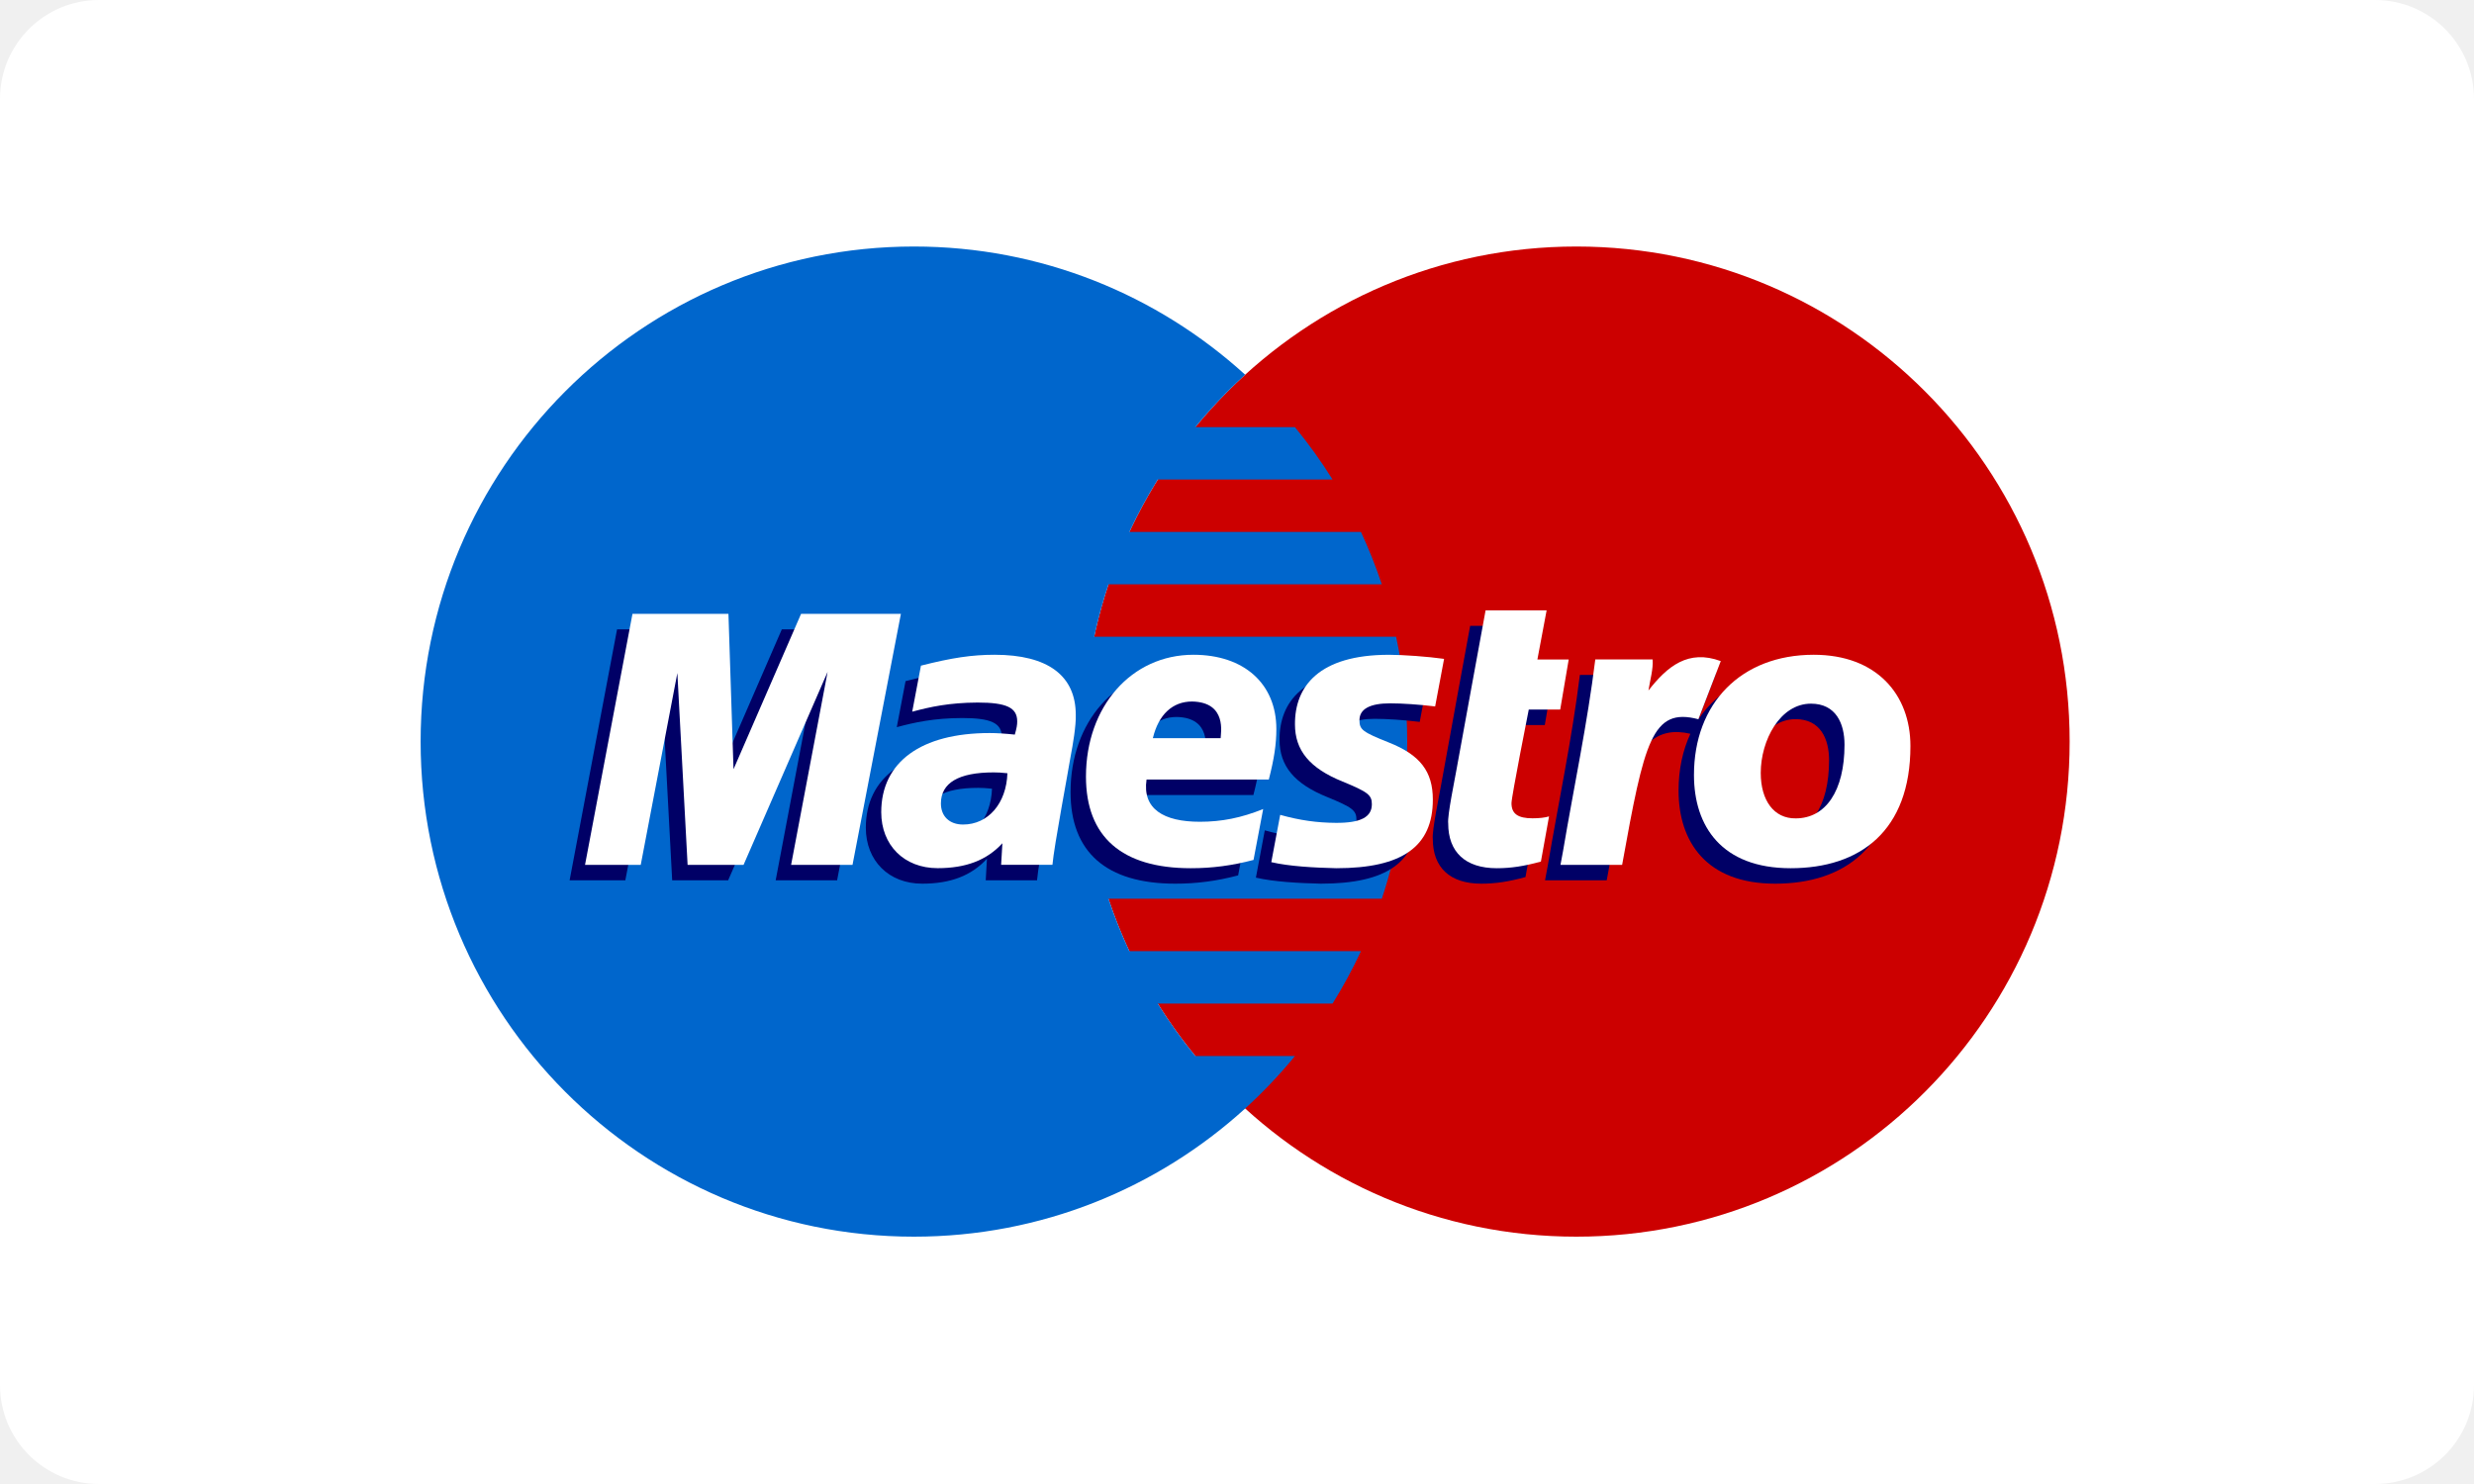
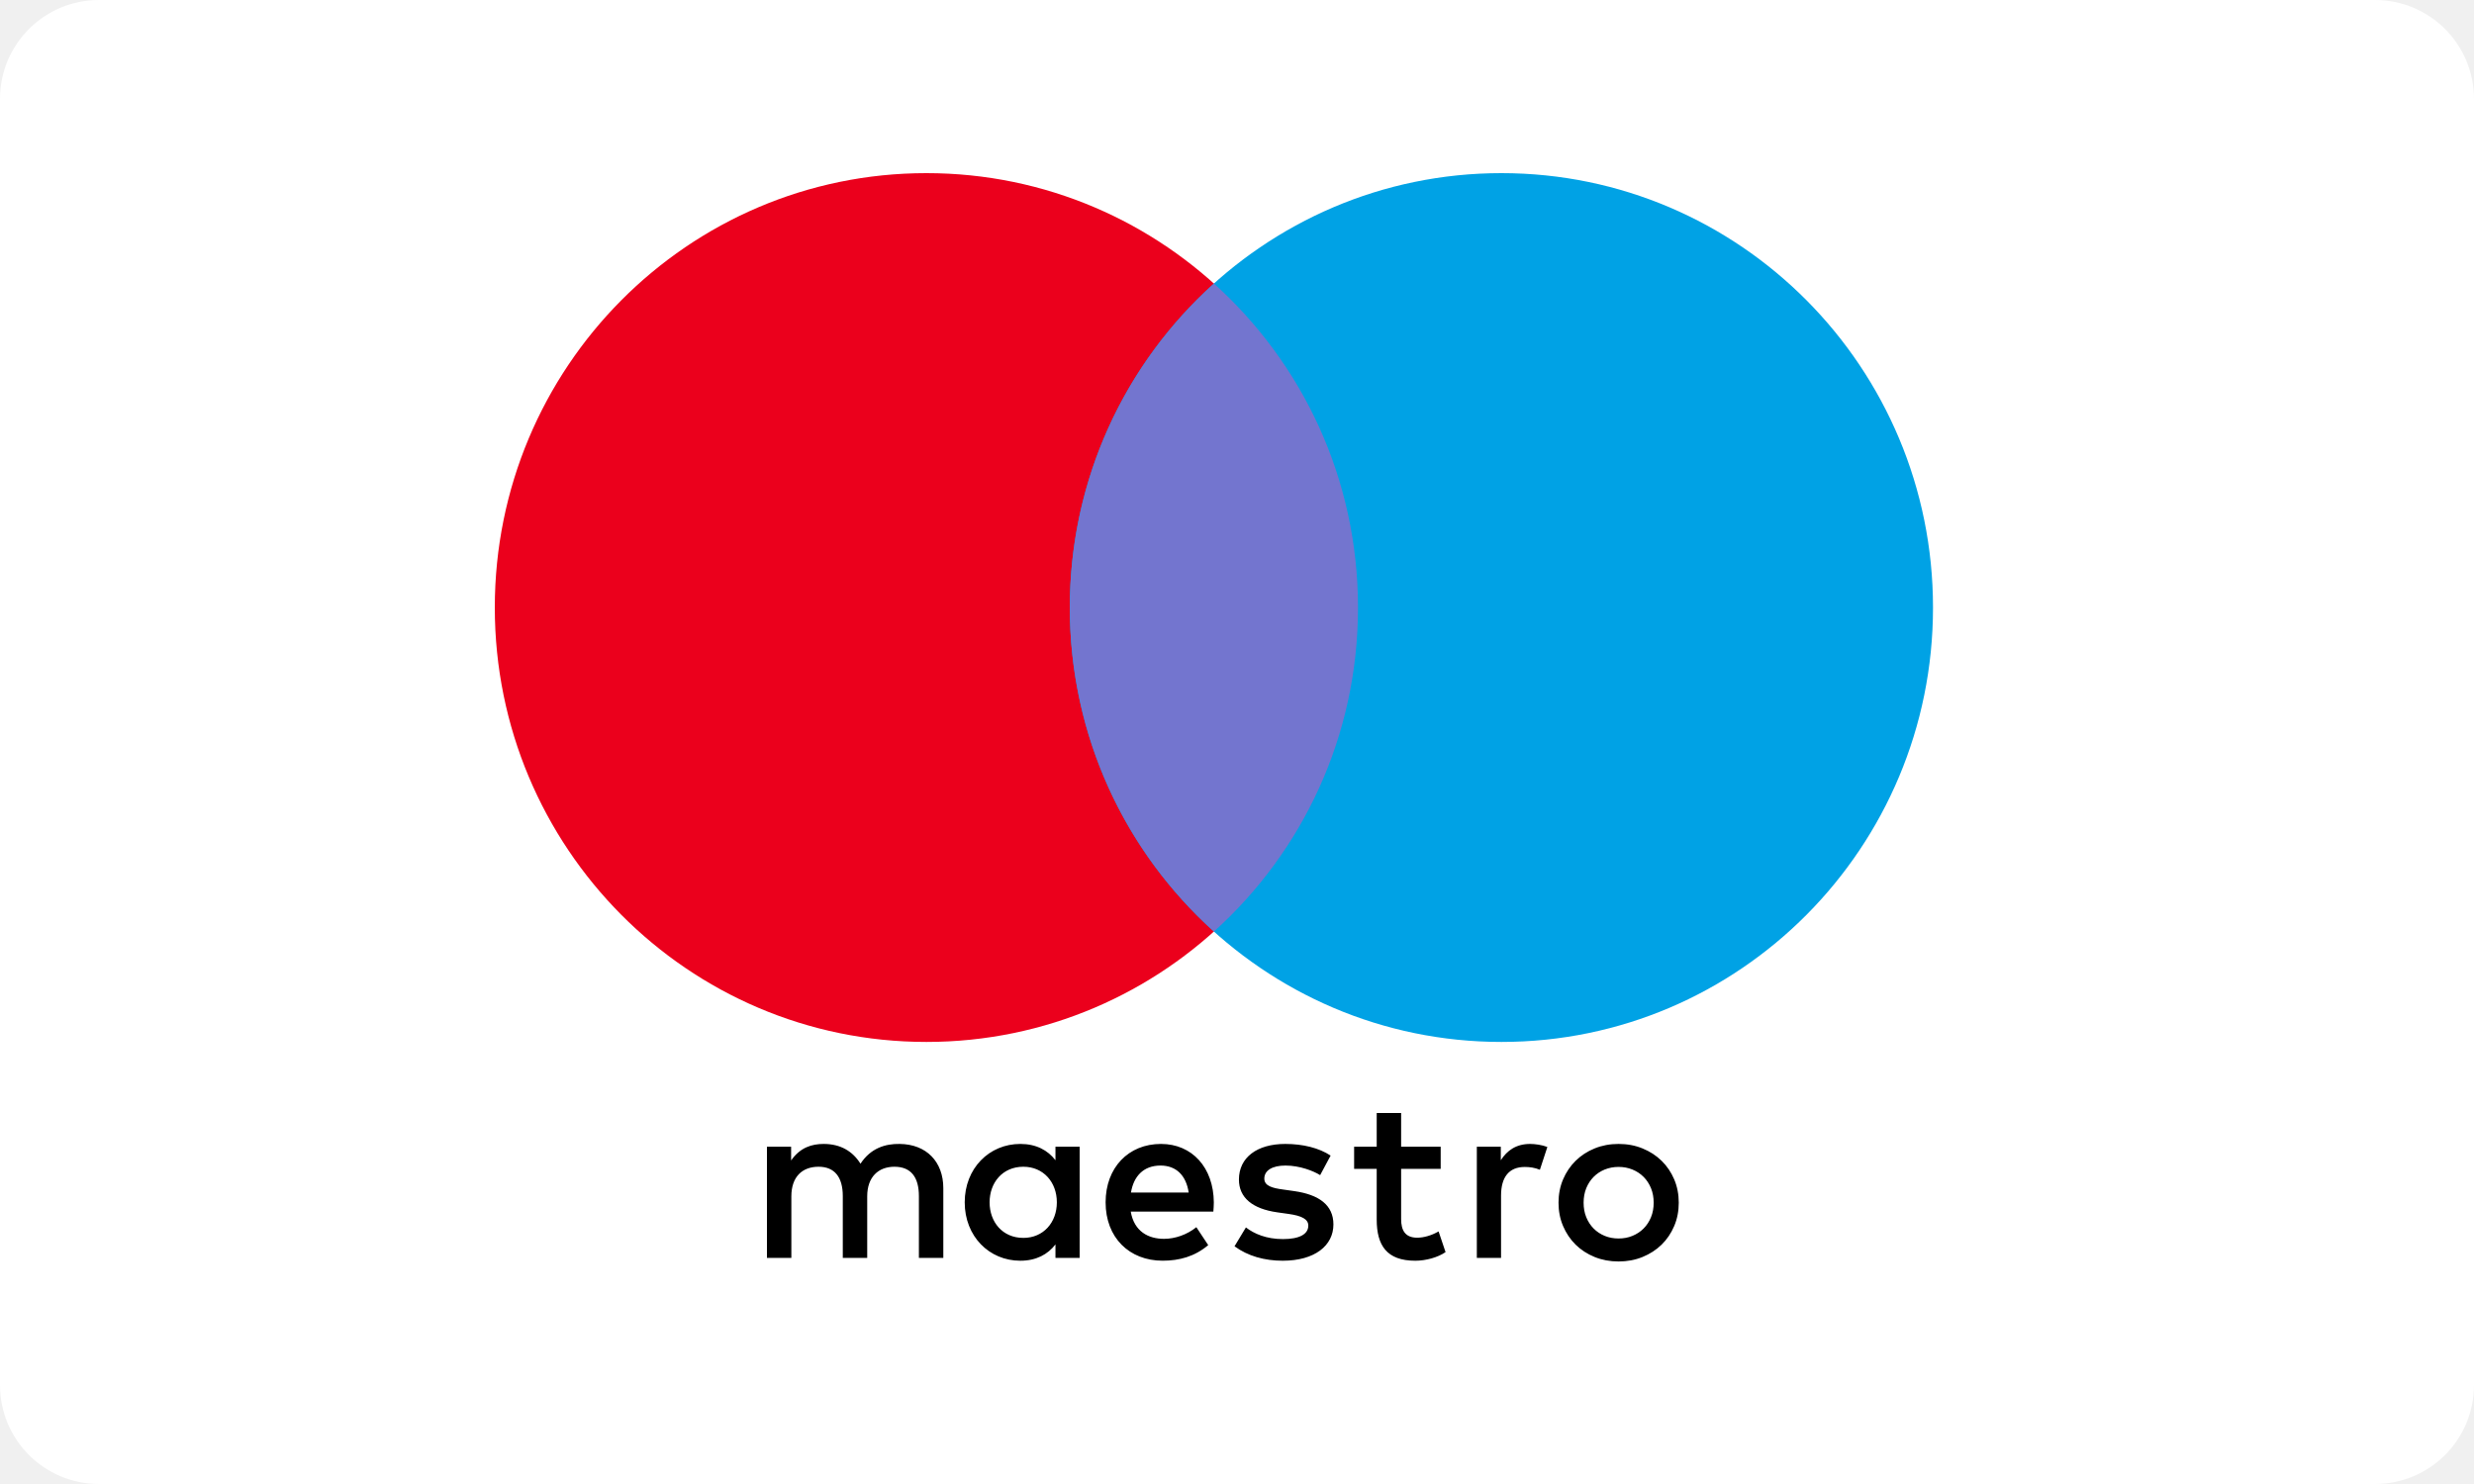
<svg xmlns="http://www.w3.org/2000/svg" width="100px" height="60px" viewBox="0 0 100 60" version="1.1">
  <defs />
  <g id="Icons:-Credit-card" stroke="none" stroke-width="1" fill="none" fill-rule="evenodd">
    <g id="Maestro-card-light">
      <g id="Credit-Card/Maestro/Maestro-card-light">
-         <rect id="Rectangle" fill="#FFFFFF" x="0" y="0" width="100" height="60" rx="4" />
-         <path d="M83.656,29.984 C83.656,41.039 74.731,50 63.717,50 C52.706,50 43.779,41.039 43.779,29.984 C43.779,18.928 52.706,9.967 63.717,9.967 C74.731,9.967 83.656,18.928 83.656,29.984" id="Fill-356" fill="#CC0000" />
-         <path d="M48.315,42.695 C47.764,42.025 47.257,41.316 46.796,40.575 L53.863,40.575 C54.287,39.896 54.67,39.188 55.012,38.455 L45.648,38.455 C45.329,37.77 45.045,37.062 44.804,36.336 L55.854,36.336 C56.52,34.34 56.88,32.205 56.88,29.984 C56.88,28.529 56.725,27.111 56.432,25.745 L44.228,25.745 C44.382,25.023 44.577,24.316 44.806,23.625 L55.853,23.625 C55.611,22.899 55.329,22.192 55.01,21.506 L45.65,21.506 C45.992,20.774 46.376,20.067 46.798,19.386 L53.861,19.386 C53.4,18.647 52.892,17.94 52.342,17.269 L48.317,17.269 C48.937,16.514 49.609,15.806 50.33,15.15 C46.791,11.929 42.094,9.967 36.942,9.967 C25.929,9.967 17.002,18.928 17.002,29.984 C17.002,41.039 25.929,50 36.942,50 C42.094,50 46.791,48.038 50.33,44.818 C51.051,44.161 51.725,43.451 52.344,42.695 L48.315,42.695" id="Fill-357" fill="#0066CC" />
-         <path d="M50.046,35.393 C49.193,35.619 48.369,35.73 47.498,35.728 C44.719,35.726 43.272,34.455 43.272,32.025 C43.272,29.186 45.114,27.098 47.616,27.098 C49.661,27.098 50.967,28.269 50.967,30.103 C50.967,30.712 50.879,31.305 50.663,32.143 L45.72,32.143 C45.544,33.33 46.408,33.851 47.877,33.851 C48.757,33.851 49.553,33.692 50.435,33.336 L50.046,35.393 L50.046,35.393 Z M48.717,30.469 C48.717,30.29 48.991,29.015 47.561,28.988 C46.771,28.988 46.205,29.515 45.976,30.469 L48.717,30.469 L48.717,30.469 Z" id="Fill-359" fill="#000066" />
-         <path d="M51.72,29.912 C51.72,30.961 52.308,31.685 53.645,32.225 C54.667,32.645 54.828,32.766 54.828,33.142 C54.828,33.662 54.376,33.901 53.374,33.894 C52.621,33.889 51.934,33.797 51.123,33.572 L50.764,35.484 C51.485,35.652 52.495,35.707 53.391,35.728 C56.06,35.728 57.292,34.851 57.292,32.955 C57.292,31.815 56.778,31.145 55.511,30.645 C54.451,30.22 54.327,30.128 54.327,29.743 C54.327,29.292 54.747,29.063 55.565,29.063 C56.062,29.063 56.741,29.109 57.386,29.187 L57.747,27.264 C57.09,27.173 56.094,27.099 55.517,27.099 C52.69,27.099 51.711,28.377 51.72,29.912" id="Fill-360" fill="#000066" />
-         <path d="M41.917,35.591 L39.844,35.591 L39.893,34.719 C39.261,35.407 38.419,35.728 37.276,35.728 C35.923,35.728 34.997,34.799 34.997,33.464 C34.997,31.434 36.608,30.264 39.377,30.264 C39.662,30.264 40.024,30.285 40.396,30.327 C40.472,30.056 40.493,29.938 40.493,29.791 C40.493,29.236 40.057,29.031 38.892,29.031 C37.743,29.035 36.968,29.207 36.248,29.4 L36.603,27.539 C37.847,27.221 38.661,27.098 39.583,27.098 C41.727,27.098 42.86,27.942 42.86,29.529 C42.878,29.952 42.731,30.802 42.657,31.174 C42.573,31.714 41.979,34.851 41.917,35.591 L41.917,35.591 Z M40.097,31.888 C39.835,31.862 39.72,31.854 39.54,31.854 C38.126,31.854 37.409,32.277 37.409,33.111 C37.409,33.635 37.759,33.963 38.305,33.963 C39.321,33.963 40.054,33.109 40.097,31.888 L40.097,31.888 Z" id="Fill-361" fill="#000066" />
-         <path d="M61.661,35.46 C60.981,35.647 60.45,35.728 59.877,35.728 C58.607,35.728 57.914,35.077 57.914,33.916 C57.873,33.597 58.184,32.125 58.254,31.714 C58.324,31.303 59.425,25.303 59.425,25.303 L61.892,25.303 L61.519,27.289 L62.785,27.289 L62.441,29.314 L61.169,29.314 C61.169,29.314 60.472,32.831 60.472,33.1 C60.472,33.526 60.729,33.711 61.32,33.711 C61.602,33.711 61.821,33.684 61.989,33.634 L61.661,35.46" id="Fill-362" fill="#000066" />
-         <path d="M72.686,27.098 C70.878,27.098 69.465,27.846 68.644,29.094 L69.356,27.242 C68.043,26.759 67.197,27.449 66.432,28.431 C66.432,28.431 66.304,28.593 66.176,28.742 L66.176,27.288 L63.859,27.288 C63.545,29.855 62.99,32.459 62.556,35.033 L62.451,35.592 L64.944,35.592 C65.18,34.286 65.375,33.227 65.568,32.381 C66.098,30.063 66.989,29.354 68.326,29.668 C68.018,30.334 67.848,31.106 67.848,31.96 C67.848,34.032 68.969,35.728 71.753,35.728 C74.562,35.728 76.597,34.222 76.597,30.787 C76.597,28.715 75.241,27.098 72.686,27.098 L72.686,27.098 Z M71.961,33.714 C71.081,33.727 70.547,32.986 70.547,31.876 C70.547,30.561 71.326,29.076 72.577,29.076 C73.587,29.076 73.932,29.879 73.932,30.736 C73.932,32.606 73.169,33.714 71.961,33.714 L71.961,33.714 Z" id="Fill-363" fill="#000066" />
-         <path d="M33.836,35.592 L31.353,35.592 L32.829,27.79 L29.432,35.592 L27.17,35.592 L26.756,27.836 L25.276,35.592 L23.024,35.592 L24.942,25.444 L28.821,25.444 L29.144,31.101 L31.602,25.444 L35.792,25.444 L33.836,35.592" id="Fill-364" fill="#000066" />
-         <path d="M50.668,34.768 C49.817,34.994 48.992,35.105 48.122,35.103 C45.342,35.101 43.895,33.83 43.895,31.4 C43.895,28.561 45.737,26.473 48.238,26.473 C50.284,26.473 51.591,27.644 51.591,29.478 C51.591,30.086 51.502,30.678 51.286,31.518 L46.344,31.518 C46.168,32.704 47.03,33.225 48.5,33.225 C49.38,33.225 50.176,33.067 51.058,32.71 L50.668,34.768 L50.668,34.768 Z M49.339,29.844 C49.339,29.664 49.614,28.39 48.184,28.363 C47.395,28.363 46.828,28.89 46.599,29.844 L49.339,29.844 L49.339,29.844 Z" id="Fill-366" fill="#FFFFFF" />
-         <path d="M52.343,29.286 C52.343,30.335 52.931,31.059 54.268,31.599 C55.29,32.02 55.451,32.141 55.451,32.516 C55.451,33.037 54.999,33.275 53.997,33.269 C53.244,33.264 52.556,33.172 51.746,32.946 L51.386,34.858 C52.108,35.027 53.119,35.082 54.014,35.103 C56.683,35.103 57.916,34.226 57.916,32.329 C57.916,31.19 57.401,30.519 56.134,30.019 C55.074,29.595 54.95,29.502 54.95,29.118 C54.95,28.667 55.37,28.437 56.188,28.437 C56.685,28.437 57.364,28.484 58.009,28.562 L58.37,26.639 C57.713,26.546 56.717,26.474 56.141,26.474 C53.313,26.474 52.334,27.751 52.343,29.286" id="Fill-367" fill="#FFFFFF" />
-         <path d="M42.54,34.966 L40.466,34.966 L40.517,34.094 C39.884,34.781 39.042,35.101 37.899,35.101 C36.547,35.101 35.62,34.173 35.62,32.838 C35.62,30.809 37.231,29.638 40,29.638 C40.285,29.638 40.646,29.66 41.019,29.701 C41.096,29.43 41.116,29.313 41.116,29.166 C41.116,28.609 40.681,28.405 39.516,28.405 C38.366,28.41 37.591,28.581 36.872,28.775 L37.225,26.913 C38.47,26.596 39.284,26.473 40.206,26.473 C42.351,26.473 43.483,27.316 43.483,28.903 C43.501,29.327 43.354,30.175 43.281,30.548 C43.196,31.089 42.602,34.226 42.54,34.966 L42.54,34.966 Z M40.72,31.263 C40.458,31.236 40.343,31.229 40.163,31.229 C38.75,31.229 38.032,31.651 38.032,32.485 C38.032,33.009 38.383,33.337 38.927,33.337 C39.944,33.337 40.678,32.483 40.72,31.263 L40.72,31.263 Z" id="Fill-368" fill="#FFFFFF" />
-         <path d="M62.284,34.834 C61.603,35.022 61.073,35.103 60.5,35.103 C59.23,35.103 58.537,34.451 58.537,33.291 C58.497,32.972 58.807,31.499 58.877,31.089 C58.948,30.677 60.048,24.678 60.048,24.678 L62.515,24.678 L62.142,26.663 L63.408,26.663 L63.064,28.689 L61.793,28.689 C61.793,28.689 61.095,32.205 61.095,32.473 C61.095,32.901 61.352,33.085 61.943,33.085 C62.225,33.085 62.444,33.059 62.613,33.008 L62.284,34.834" id="Fill-369" fill="#FFFFFF" />
-         <path d="M74.556,30.109 C74.556,31.981 73.792,33.088 72.584,33.088 C71.703,33.101 71.17,32.361 71.17,31.251 C71.17,29.936 71.949,28.45 73.2,28.45 C74.21,28.45 74.556,29.254 74.556,30.109 L74.556,30.109 Z M77.22,30.162 C77.22,28.09 75.864,26.473 73.31,26.473 C70.372,26.473 68.471,28.438 68.471,31.334 C68.471,33.407 69.592,35.103 72.377,35.103 C75.186,35.103 77.22,33.597 77.22,30.162 L77.22,30.162 Z" id="Fill-370" fill="#FFFFFF" />
-         <path d="M64.482,26.662 C64.168,29.23 63.613,31.834 63.179,34.407 L63.075,34.967 L65.567,34.967 C66.465,29.997 66.767,28.582 68.649,29.08 L69.554,26.729 C68.241,26.245 67.396,26.936 66.631,27.918 C66.7,27.476 66.83,27.049 66.799,26.662 L64.482,26.662" id="Fill-371" fill="#FFFFFF" />
-         <path d="M34.459,34.967 L31.977,34.967 L33.452,27.165 L30.055,34.967 L27.793,34.967 L27.379,27.211 L25.899,34.967 L23.647,34.967 L25.565,24.818 L29.444,24.818 L29.649,31.101 L32.38,24.818 L36.415,24.818 L34.459,34.967" id="Fill-372" fill="#FFFFFF" />
+         <rect id="Rectangle" fill="#FFFFFF" fill-rule="evenodd" x="0" y="0" width="100" height="60" rx="4" />
+         <g id="Group" stroke-width="1" fill-rule="evenodd" transform="translate(20, 7)">
+           <path d="M17.446,35.127 C7.811,35.127 0,27.264 0,17.564 C0,7.864 7.811,0 17.446,0 C27.081,0 34.891,7.864 34.891,17.564 C34.891,27.264 27.081,35.127 17.446,35.127 Z" id="Fill-333" fill="#EB001C" />
+           <path d="M40.688,35.127 C31.053,35.127 23.242,27.264 23.242,17.564 C23.242,7.864 31.053,0 40.688,0 C50.323,0 58.133,7.864 58.133,17.564 C58.133,27.264 50.323,35.127 40.688,35.127 Z" id="Fill-333-Copy" fill="#00A2E5" />
+           <path d="M29.067,4.464 C32.641,7.68 34.891,12.358 34.891,17.564 C34.891,22.77 32.641,27.447 29.067,30.663 C25.492,27.447 23.242,22.77 23.242,17.564 C23.242,12.358 25.492,7.68 29.067,4.464 Z" id="Combined-Shape" fill="#7375CF" />
+         </g>
+         <path d="M61.848,49.752 C62.045,49.752 62.328,49.714 62.545,49.629 L62.243,48.708 C62.037,48.793 61.83,48.821 61.632,48.821 C60.992,48.821 60.673,48.407 60.673,47.664 L60.673,45.143 L59.694,45.143 L59.694,49.639 L60.663,49.639 L60.663,49.093 C60.917,49.488 61.284,49.752 61.848,49.752 Z M58.233,48.745 L56.634,48.745 L56.634,46.714 C56.634,46.263 56.794,45.961 57.284,45.961 C57.538,45.961 57.857,46.046 58.148,46.215 L58.43,45.379 C58.12,45.163 57.631,45.03 57.208,45.03 C56.051,45.03 55.647,45.651 55.647,46.696 L55.647,48.745 L54.734,48.745 L54.734,49.639 L55.647,49.639 L55.647,51.003 L56.634,51.003 L56.634,49.639 L58.233,49.639 L58.233,48.745 Z M45.714,47.786 C45.819,48.435 46.213,48.878 46.909,48.878 C47.539,48.878 47.944,48.483 48.047,47.786 L45.714,47.786 Z M49.063,47.391 C49.053,48.793 48.188,49.752 46.927,49.752 C45.611,49.752 44.689,48.793 44.689,47.391 C44.689,45.962 45.648,45.031 46.994,45.031 C47.671,45.031 48.291,45.2 48.837,45.661 L48.357,46.386 C47.981,46.084 47.501,45.915 47.05,45.915 C46.42,45.915 45.846,46.207 45.705,47.015 L49.044,47.015 C49.053,47.138 49.063,47.26 49.063,47.391 Z M53.361,48.491 C53.088,48.661 52.534,48.878 51.96,48.878 C51.424,48.878 51.104,48.68 51.104,48.35 C51.104,48.05 51.442,47.965 51.865,47.909 L52.326,47.843 C53.305,47.701 53.897,47.288 53.897,46.497 C53.897,45.642 53.144,45.03 51.847,45.03 C51.113,45.03 50.436,45.219 49.9,45.614 L50.36,46.376 C50.69,46.122 51.18,45.905 51.857,45.905 C52.524,45.905 52.882,46.102 52.882,46.451 C52.882,46.704 52.628,46.846 52.091,46.921 L51.631,46.986 C50.624,47.128 50.078,47.579 50.078,48.312 C50.078,49.206 50.813,49.752 51.95,49.752 C52.665,49.752 53.314,49.591 53.784,49.281 L53.361,48.491 Z M65.423,48.823 C65.222,48.823 65.036,48.787 64.862,48.717 C64.69,48.646 64.541,48.547 64.415,48.42 C64.289,48.293 64.19,48.14 64.117,47.963 C64.045,47.785 64.01,47.589 64.01,47.376 C64.01,47.162 64.045,46.967 64.117,46.789 C64.19,46.612 64.289,46.459 64.415,46.332 C64.541,46.205 64.69,46.106 64.862,46.035 C65.036,45.963 65.222,45.929 65.423,45.929 C65.625,45.929 65.812,45.963 65.984,46.035 C66.157,46.106 66.308,46.205 66.434,46.332 C66.562,46.459 66.661,46.612 66.734,46.789 C66.807,46.967 66.842,47.162 66.842,47.376 C66.842,47.589 66.807,47.785 66.734,47.963 C66.661,48.14 66.562,48.293 66.434,48.42 C66.308,48.547 66.157,48.646 65.984,48.717 C65.812,48.787 65.625,48.823 65.423,48.823 Z M65.423,49.752 C65.772,49.752 66.095,49.692 66.392,49.57 C66.689,49.449 66.947,49.282 67.163,49.07 C67.38,48.858 67.549,48.607 67.672,48.319 C67.795,48.029 67.856,47.715 67.856,47.376 C67.856,47.037 67.795,46.722 67.672,46.433 C67.549,46.144 67.38,45.892 67.163,45.68 C66.947,45.468 66.689,45.303 66.392,45.181 C66.095,45.06 65.772,45 65.423,45 C65.074,45 64.752,45.06 64.454,45.181 C64.157,45.303 63.902,45.468 63.687,45.68 C63.472,45.892 63.303,46.144 63.18,46.433 C63.057,46.722 62.996,47.037 62.996,47.376 C62.996,47.715 63.057,48.029 63.18,48.319 C63.303,48.607 63.472,48.858 63.687,49.07 C63.902,49.282 64.157,49.449 64.454,49.57 C64.752,49.692 65.074,49.752 65.423,49.752 Z M40,47.391 C40,48.181 40.518,48.83 41.364,48.83 C42.172,48.83 42.718,48.209 42.718,47.391 C42.718,46.573 42.172,45.953 41.364,45.953 C40.518,45.953 40,46.601 40,47.391 Z M43.64,47.391 L43.64,49.639 L42.662,49.639 L42.662,49.093 C42.351,49.498 41.882,49.752 41.242,49.752 C39.982,49.752 38.994,48.765 38.994,47.391 C38.994,46.018 39.982,45.03 41.242,45.03 C41.882,45.03 42.351,45.284 42.662,45.689 L42.662,45.143 L43.64,45.143 L43.64,47.391 Z M38.129,45.143 L38.129,47.965 C38.129,49.027 37.452,49.742 36.361,49.752 C35.787,49.762 35.194,49.583 34.781,48.952 C34.471,49.45 33.981,49.752 33.294,49.752 C32.815,49.752 32.345,49.611 31.977,49.084 L31.977,49.639 L31,49.639 L31,45.143 L31.987,45.143 L31.987,47.635 C31.987,48.416 32.42,48.83 33.087,48.83 C33.737,48.83 34.066,48.407 34.066,47.645 L34.066,45.143 L35.053,45.143 L35.053,47.635 C35.053,48.416 35.505,48.83 36.153,48.83 C36.822,48.83 37.142,48.407 37.142,47.645 L37.142,45.143 L38.129,45.143 Z" id="Shape" fill="#000000" fill-rule="nonzero" transform="translate(49.42812, 48.00138) scale(1, -1) translate(-49.42812, -48.00138) " />
      </g>
    </g>
  </g>
</svg>
